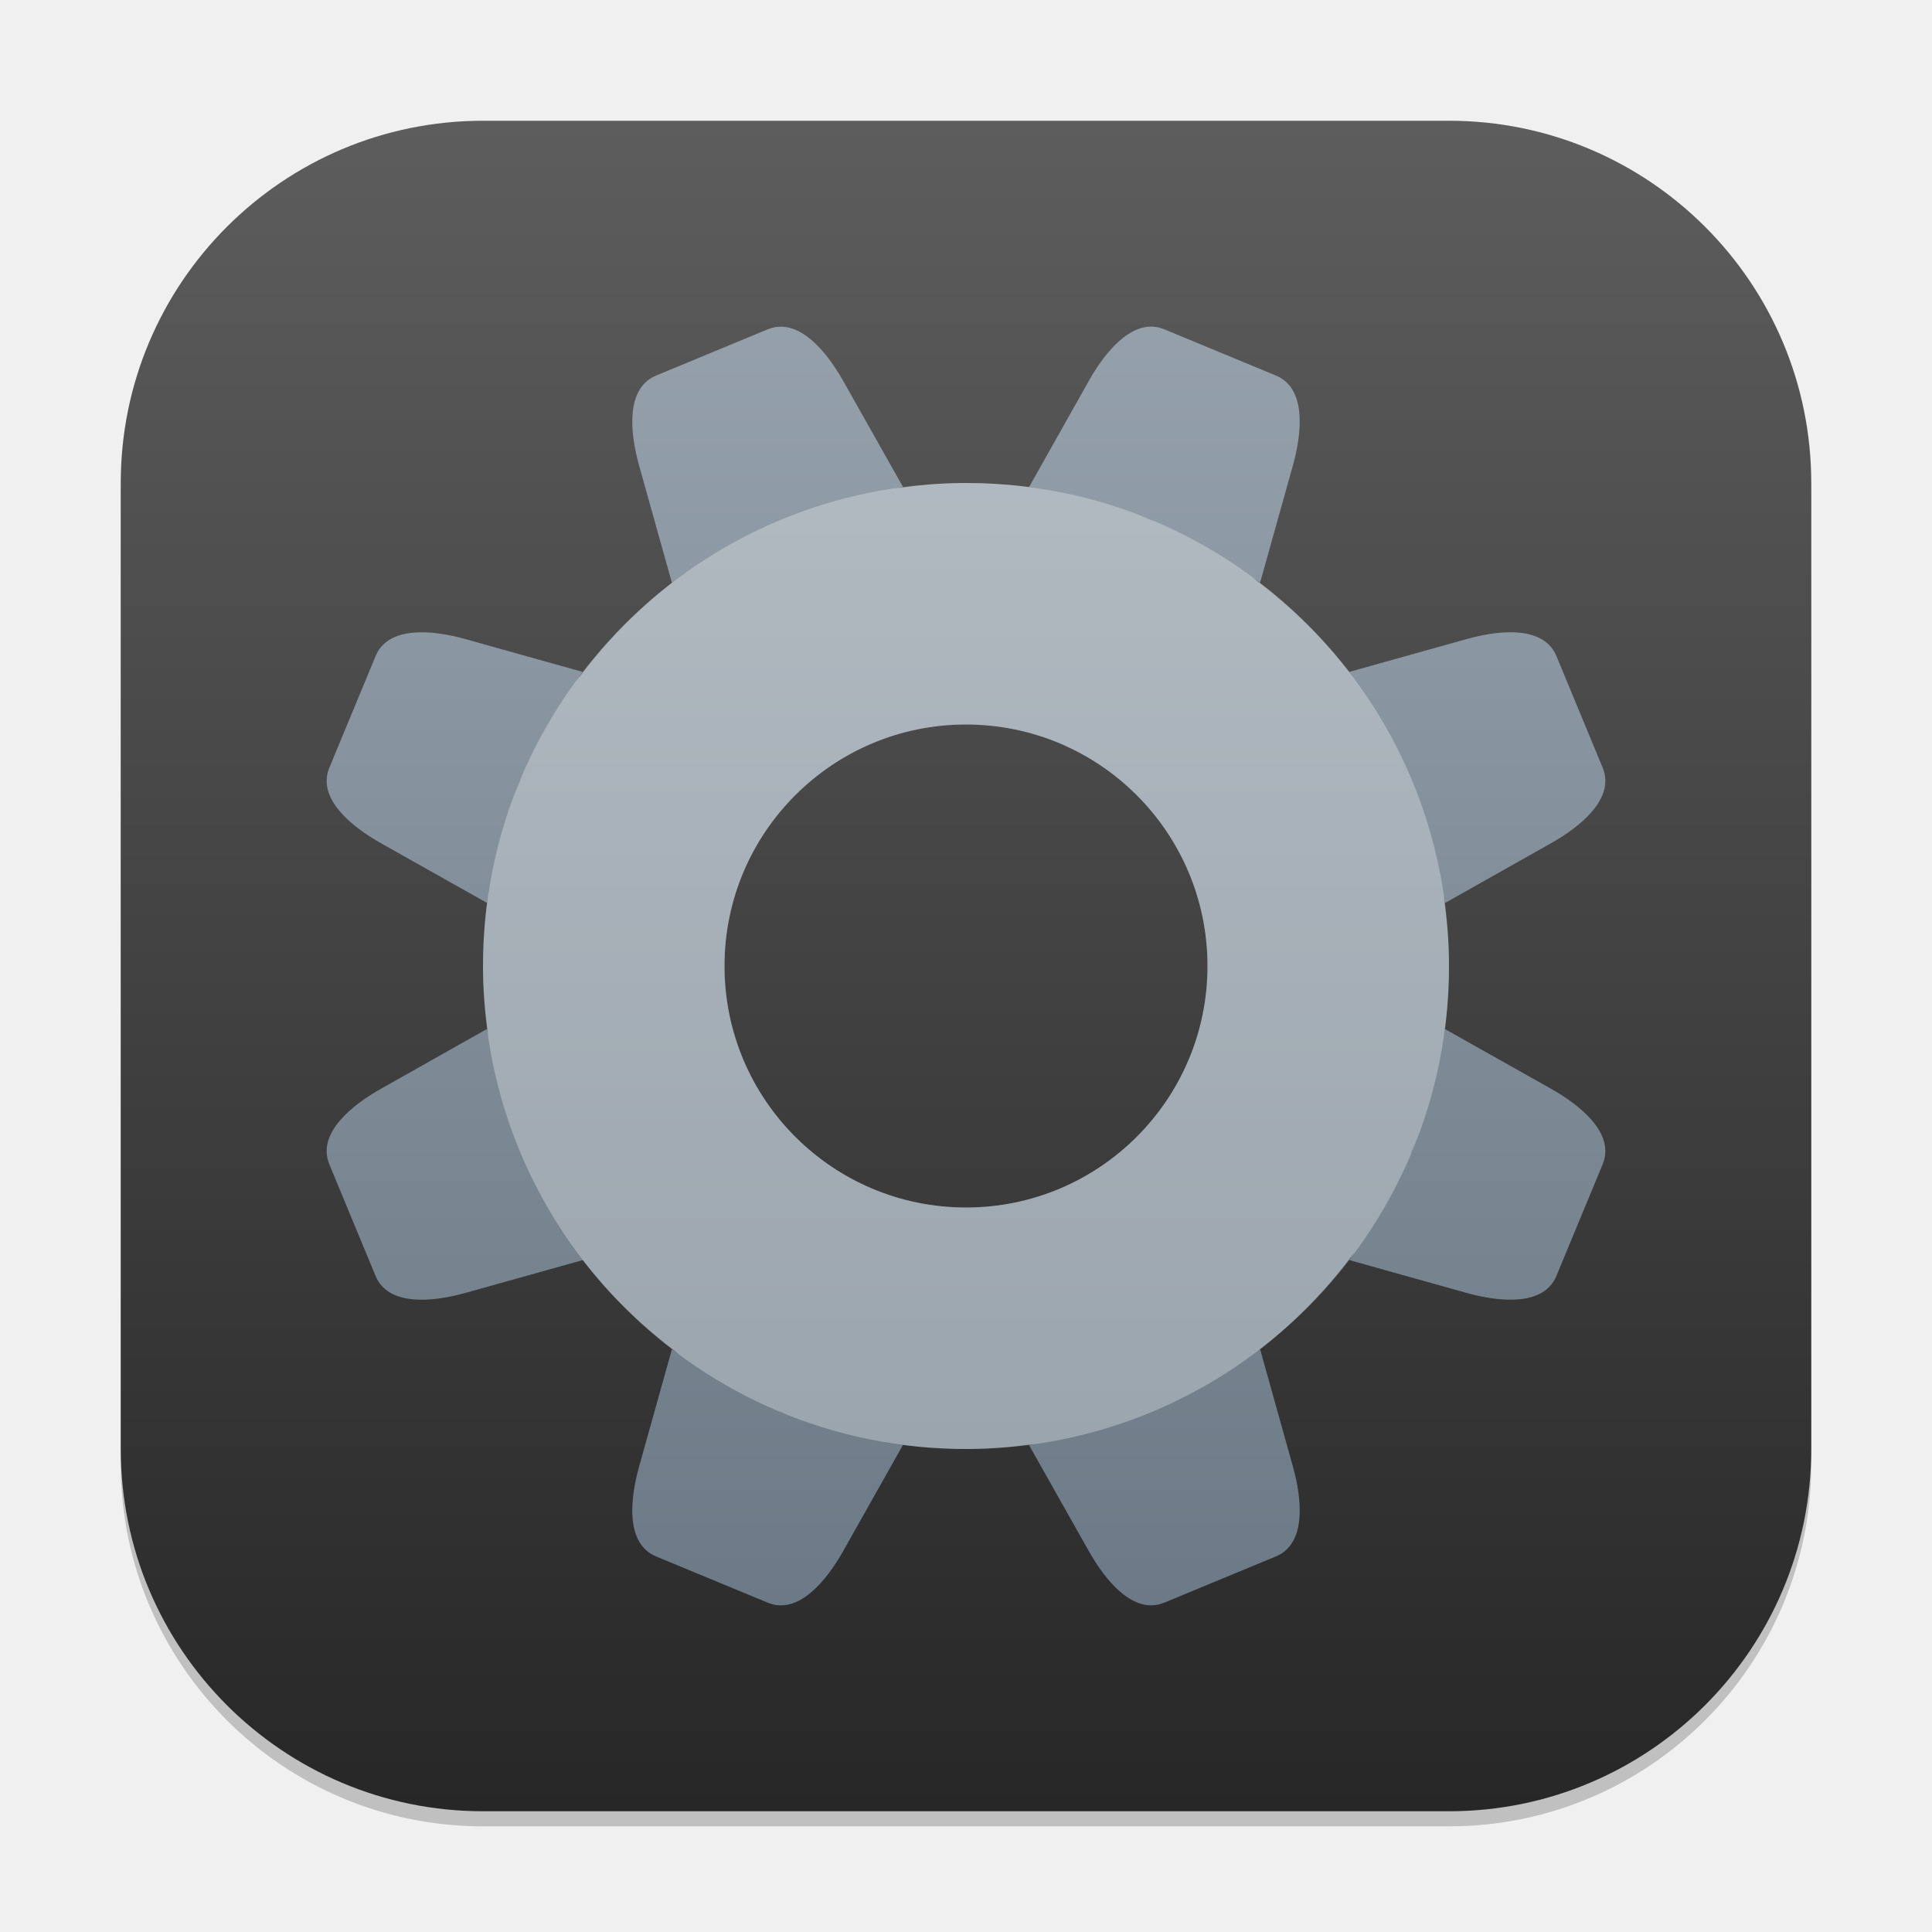
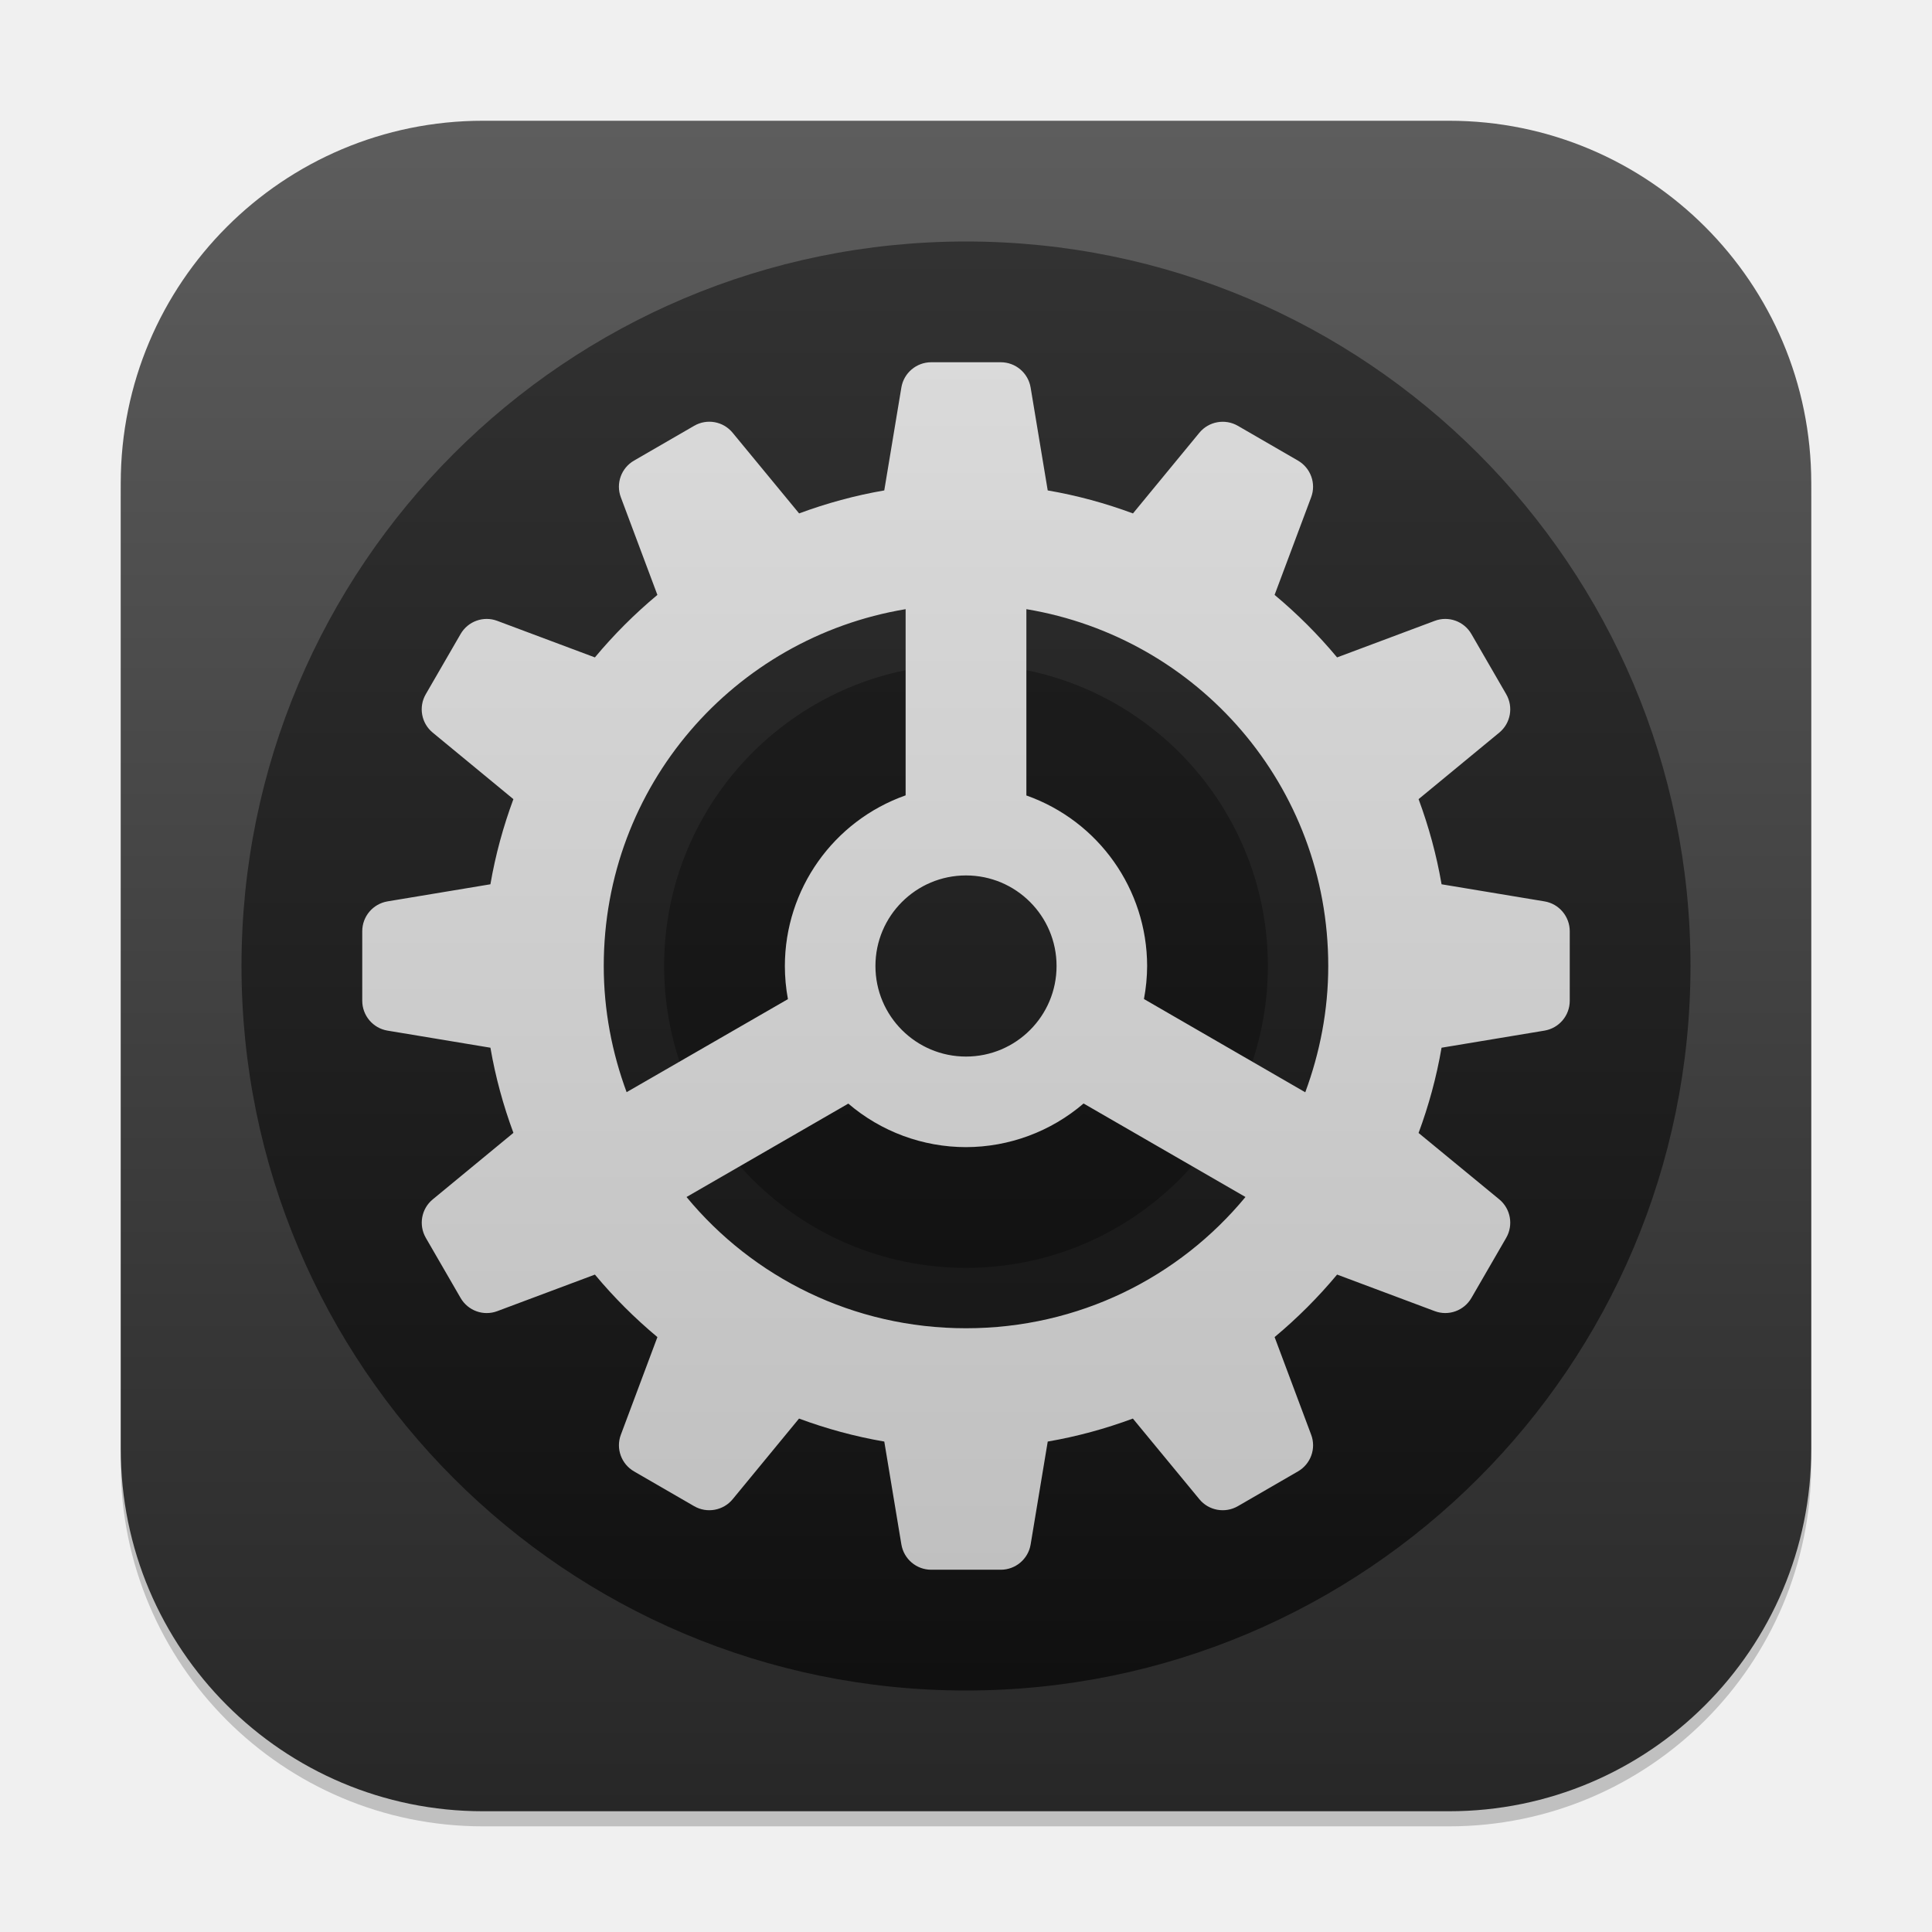
<svg xmlns="http://www.w3.org/2000/svg" xmlns:xlink="http://www.w3.org/1999/xlink" width="128" height="128" viewBox="0 0 128 128" version="1.1" id="svg1">
  <defs id="defs1">
-     <linearGradient xlink:href="#linearGradient2116" id="linearGradient3" x1="16" y1="30" x2="16" y2="2" gradientUnits="userSpaceOnUse" gradientTransform="scale(4)" />
+     <linearGradient id="linearGradient6">
+       <stop style="stop-color:#bbbbbb;stop-opacity:1;" offset="0" id="stop5" />
+       <stop style="stop-color:#dfdfdf;stop-opacity:1;" offset="1" id="stop6" />
+     </linearGradient>
    <linearGradient xlink:href="#4852" id="linearGradient4" x1="16" y1="30" x2="16" y2="2" gradientUnits="userSpaceOnUse" gradientTransform="scale(4)" />
+     <linearGradient xlink:href="#linearGradient6" id="linearGradient5" x1="32" y1="60" x2="32" y2="4" gradientUnits="userSpaceOnUse" gradientTransform="scale(2)" />
    <linearGradient id="4852">
      <stop style="stop-color:#272727;stop-opacity:1;" offset="0" id="stop14555" />
      <stop style="stop-color:#5d5d5d;stop-opacity:1;" offset="1" id="stop14557" />
    </linearGradient>
-     <linearGradient id="linearGradient2116">
-       <stop style="stop-color:#657481;stop-opacity:1;" offset="0" id="stop2112" />
-       <stop style="stop-color:#9ba6b0;stop-opacity:1;" offset="1" id="stop2114" />
+     <linearGradient id="linearGradient1">
+       <stop style="stop-color:#0d0d0d;stop-opacity:1;" offset="0" id="stop1" />
+       <stop style="stop-color:#353535;stop-opacity:1;" offset="1" id="stop2" />
    </linearGradient>
+     <linearGradient xlink:href="#linearGradient1" id="linearGradient7" x1="32" y1="60" x2="32" y2="4" gradientUnits="userSpaceOnUse" gradientTransform="scale(2)" />
  </defs>
  <rect style="opacity:0.2;fill:#000000;stroke-width:7" id="rect1" width="112" height="112" x="8" y="9" ry="24" />
  <rect style="fill:url(#linearGradient4);stroke-width:4" id="rect2" width="112" height="112" x="8" y="8" ry="24" />
-   <path id="rect1-2" style="opacity:1;fill:url(#linearGradient3);stroke-width:4" d="m 76.195,21.641 c -1.67,0.05 -3.146,1.972 -4.062,3.602 l -3.953,7.023 c 1.063,0.141 2.129,0.334 3.188,0.586 0.886,0.211 1.77,0.467 2.648,0.758 C 73.148,33.323 72.266,33.063 71.367,32.852 69.002,32.294 66.535,32 64,32 c -1.578,0 -3.123,0.139 -4.641,0.359 0.158,-0.023 0.31,-0.073 0.469,-0.094 l -3.961,-7.023 c -0.747,-1.328 -1.872,-2.846 -3.164,-3.391 -0.588,-0.247 -1.204,-0.296 -1.844,-0.031 l -7.391,3.062 c -2.047,0.848 -1.722,3.827 -1.125,5.961 l 2.172,7.766 c 0.501,-0.384 1.01,-0.749 1.531,-1.102 1.154,-0.78 2.368,-1.464 3.609,-2.086 -1.246,0.627 -2.463,1.308 -3.609,2.086 -3.041,2.064 -5.682,4.656 -7.852,7.617 0.143,-0.196 0.259,-0.417 0.406,-0.609 L 30.844,42.344 c -2.134,-0.597 -5.113,-0.922 -5.961,1.125 l -3.062,7.391 c -0.848,2.047 1.491,3.921 3.422,5.008 l 7.023,3.953 c 0.141,-1.063 0.334,-2.129 0.586,-3.188 0.211,-0.886 0.467,-1.77 0.758,-2.648 -0.286,0.868 -0.546,1.749 -0.758,2.648 C 32.294,58.998 32,61.465 32,64 c 0,1.579 0.138,3.123 0.359,4.641 -0.023,-0.158 -0.073,-0.311 -0.094,-0.469 l -7.023,3.961 c -1.931,1.087 -4.27,2.961 -3.422,5.008 l 3.062,7.391 c 0.848,2.047 3.827,1.722 5.961,1.125 l 7.766,-2.172 c -0.382,-0.499 -0.75,-1.004 -1.102,-1.523 -0.779,-1.152 -1.456,-2.362 -2.078,-3.602 0.626,1.243 1.302,2.458 2.078,3.602 2.058,3.03 4.645,5.663 7.594,7.828 -0.188,-0.138 -0.401,-0.249 -0.586,-0.391 l -2.172,7.758 c -0.597,2.134 -0.922,5.113 1.125,5.961 l 7.391,3.062 c 2.047,0.848 3.921,-1.491 5.008,-3.422 l 3.953,-7.023 C 58.754,95.593 57.687,95.402 56.625,95.148 58.993,95.707 61.461,96 64,96 c 1.572,0 3.114,-0.133 4.625,-0.352 -0.152,0.022 -0.3,0.066 -0.453,0.086 l 3.961,7.023 c 1.087,1.931 2.96,4.27 5.008,3.422 l 7.391,-3.062 c 2.047,-0.848 1.722,-3.827 1.125,-5.961 l -2.172,-7.766 c -0.481,0.368 -0.969,0.723 -1.469,1.062 -1.151,0.782 -2.363,1.469 -3.602,2.094 1.244,-0.63 2.457,-1.313 3.602,-2.094 3.009,-2.053 5.621,-4.629 7.773,-7.562 -0.139,0.19 -0.248,0.407 -0.391,0.594 l 7.758,2.172 c 2.134,0.597 5.113,0.922 5.961,-1.125 l 3.062,-7.391 c 0.848,-2.047 -1.491,-3.921 -3.422,-5.008 l -7.023,-3.953 c -0.141,1.063 -0.333,2.129 -0.586,3.188 -0.213,0.894 -0.471,1.786 -0.766,2.672 0.289,-0.875 0.552,-1.765 0.766,-2.672 C 95.706,69.002 96,66.535 96,64 c 0,-1.578 -0.139,-3.124 -0.359,-4.641 0.023,0.158 0.073,0.31 0.094,0.469 l 7.023,-3.961 c 1.931,-1.087 4.27,-2.96 3.422,-5.008 l -3.062,-7.391 c -0.265,-0.64 -0.738,-1.049 -1.328,-1.289 -1.299,-0.529 -3.166,-0.247 -4.633,0.164 l -7.766,2.172 c 0.384,0.501 0.749,1.009 1.102,1.531 0.791,1.171 1.488,2.403 2.117,3.664 -0.634,-1.266 -1.328,-2.501 -2.117,-3.664 -2.061,-3.037 -4.646,-5.675 -7.602,-7.844 0.191,0.14 0.406,0.255 0.594,0.398 l 2.172,-7.758 c 0.597,-2.134 0.922,-5.113 -1.125,-5.961 l -7.391,-3.062 c -0.32,-0.133 -0.636,-0.189 -0.945,-0.18 z M 58.367,32.547 c -1.087,0.194 -2.157,0.442 -3.203,0.742 1.053,-0.304 2.121,-0.547 3.203,-0.742 z M 53.688,33.758 c -0.89,0.303 -1.757,0.646 -2.609,1.023 0.855,-0.378 1.724,-0.721 2.609,-1.023 z m 21.656,0.344 c 0.3,0.114 0.6,0.212 0.898,0.336 0.068,0.028 0.128,0.065 0.195,0.094 -0.361,-0.152 -0.727,-0.29 -1.094,-0.43 z m 4.547,2.125 c 0.248,0.141 0.476,0.306 0.719,0.453 -0.242,-0.147 -0.473,-0.312 -0.719,-0.453 z M 36.68,47.391 c -0.147,0.242 -0.312,0.473 -0.453,0.719 0.141,-0.248 0.306,-0.476 0.453,-0.719 z M 64,48 c 8.837,0 16,7.163 16,16 0,8.837 -7.163,16 -16,16 -8.837,0 -16,-7.163 -16,-16 0,-8.837 7.163,-16 16,-16 z m 29.188,3 c 0.397,0.891 0.756,1.795 1.07,2.719 C 93.943,52.792 93.583,51.886 93.188,51 Z m -58.656,0.562 c -0.152,0.361 -0.29,0.727 -0.43,1.094 0.114,-0.3 0.212,-0.6 0.336,-0.898 0.028,-0.068 0.065,-0.128 0.094,-0.195 z m 60.172,3.586 c 0.307,1.061 0.554,2.136 0.75,3.227 -0.195,-1.097 -0.446,-2.172 -0.75,-3.227 z M 32.547,69.617 c 0.195,1.095 0.439,2.173 0.742,3.227 -0.306,-1.06 -0.546,-2.138 -0.742,-3.227 z m 1.227,4.742 c 0.292,0.852 0.624,1.683 0.984,2.5 -0.361,-0.821 -0.693,-1.651 -0.984,-2.5 z m 60.148,0.922 c -0.121,0.321 -0.227,0.642 -0.359,0.961 -0.027,0.065 -0.066,0.122 -0.094,0.187 0.16,-0.379 0.307,-0.762 0.453,-1.148 z m -2.156,4.617 c -0.13,0.229 -0.279,0.44 -0.414,0.664 0.136,-0.223 0.284,-0.437 0.414,-0.664 z M 47.477,91.375 c 0.204,0.123 0.395,0.264 0.602,0.383 -0.208,-0.119 -0.397,-0.26 -0.602,-0.383 z m 29.445,1.836 c -0.833,0.368 -1.67,0.711 -2.531,1.008 0.863,-0.297 1.704,-0.641 2.531,-1.008 z m -25.328,0.273 c 0.134,0.056 0.272,0.102 0.406,0.156 -0.08,-0.032 -0.162,-0.045 -0.242,-0.078 -0.057,-0.024 -0.108,-0.054 -0.164,-0.078 z m 21.227,1.234 c -0.999,0.288 -2.014,0.513 -3.039,0.703 1.032,-0.189 2.045,-0.418 3.039,-0.703 z" />
-   <path id="path285" style="opacity:0.3;fill:#ffffff;stroke-width:6.4;stroke-linecap:round;stroke-linejoin:round" d="M 64,32 C 46.327,32 32,46.327 32,64 32,81.673 46.327,96 64,96 81.673,96 96,81.673 96,64 96,46.327 81.673,32 64,32 Z m 0,16 c 8.837,0 16,7.163 16,16 0,8.837 -7.163,16 -16,16 -8.837,0 -16,-7.163 -16,-16 0,-8.837 7.163,-16 16,-16 z" />
+   <circle style="fill:url(#linearGradient7);stroke-width:2" id="path1" cx="64" cy="64" r="48" />
+   <path id="path6" style="opacity:0.3;fill:#000000;fill-opacity:1;stroke-width:2" d="M 64,44 A 20,20 0 0 0 44,64 20,20 0 0 0 64,84 20,20 0 0 0 84,64 20,20 0 0 0 64,44 Z m 0,8 A 12,12 0 0 1 76,64 12,12 0 0 1 64,76 12,12 0 0 1 52,64 12,12 0 0 1 64,52 Z" />
+   <path id="path1-3" style="fill:url(#linearGradient5);fill-opacity:1;stroke-width:4" d="m 61.695,24 c -0.976,0 -1.817,0.708 -1.977,1.672 l -1.133,6.82 c -1.947,0.335 -3.829,0.852 -5.641,1.523 l -4.406,-5.344 c -0.62,-0.756 -1.699,-0.953 -2.547,-0.461 l -3.984,2.305 c -0.848,0.488 -1.219,1.518 -0.875,2.43 l 2.422,6.469 c -1.502,1.252 -2.889,2.639 -4.141,4.141 l -6.469,-2.422 c -0.912,-0.344 -1.942,0.027 -2.43,0.875 l -2.305,3.984 c -0.492,0.848 -0.295,1.927 0.461,2.547 l 5.344,4.406 c -0.671,1.811 -1.189,3.694 -1.523,5.641 L 25.672,59.719 C 24.708,59.883 24,60.715 24,61.695 v 4.609 c 0,0.976 0.708,1.817 1.672,1.977 l 6.82,1.133 c 0.335,1.947 0.852,3.829 1.523,5.641 l -5.344,4.406 c -0.756,0.62 -0.949,1.699 -0.461,2.547 l 2.305,3.984 c 0.488,0.848 1.518,1.219 2.43,0.875 l 6.469,-2.422 c 1.252,1.502 2.639,2.889 4.141,4.141 l -2.422,6.469 c -0.344,0.916 0.031,1.942 0.875,2.43 l 3.984,2.305 c 0.848,0.488 1.927,0.291 2.547,-0.461 L 52.938,93.984 c 1.813,0.673 3.699,1.188 5.648,1.523 l 1.133,6.82 c 0.164,0.964 0.997,1.672 1.977,1.672 h 4.609 c 0.976,0 1.817,-0.708 1.977,-1.672 l 1.133,-6.82 c 1.947,-0.335 3.829,-0.852 5.641,-1.523 l 4.406,5.344 c 0.62,0.756 1.699,0.949 2.547,0.461 l 3.984,-2.305 c 0.848,-0.488 1.219,-1.518 0.875,-2.43 l -2.422,-6.469 c 1.502,-1.252 2.889,-2.639 4.141,-4.141 l 6.469,2.422 c 0.916,0.344 1.942,-0.031 2.43,-0.875 l 2.305,-3.984 c 0.488,-0.848 0.291,-1.927 -0.461,-2.547 L 93.984,75.062 c 0.673,-1.813 1.188,-3.699 1.523,-5.648 L 102.328,68.281 C 103.292,68.117 104,67.285 104,66.305 v -4.609 c 0,-0.976 -0.708,-1.817 -1.672,-1.977 l -6.82,-1.133 c -0.335,-1.947 -0.852,-3.829 -1.523,-5.641 l 5.344,-4.406 c 0.756,-0.62 0.949,-1.699 0.461,-2.547 l -2.305,-3.984 c -0.488,-0.848 -1.518,-1.219 -2.43,-0.875 l -6.469,2.422 c -1.252,-1.502 -2.639,-2.889 -4.141,-4.141 l 2.422,-6.469 c 0.344,-0.916 -0.031,-1.942 -0.875,-2.43 l -3.984,-2.305 c -0.848,-0.488 -1.927,-0.291 -2.547,0.461 L 75.062,34.016 C 73.249,33.343 71.364,32.827 69.414,32.492 L 68.281,25.672 C 68.117,24.708 67.285,24 66.305,24 Z M 60,40.359 V 52.695 C 55.209,54.389 52.004,58.918 52,64 c 2e-4,0.736 0.068,1.471 0.203,2.195 l -10.688,6.164 C 40.553,69.755 40,66.948 40,64 40,52.065 48.621,42.255 60,40.359 Z m 8,0 C 79.379,42.255 88,52.065 88,64 c 0,2.951 -0.559,5.761 -1.523,8.367 L 75.789,66.188 C 75.926,65.466 75.997,64.734 76,64 75.993,58.921 72.789,54.396 68,52.703 Z M 64,58 a 6,6 0 0 1 6,6 6,6 0 0 1 -6,6 6,6 0 0 1 -6,-6 6,6 0 0 1 6,-6 z m 7.789,15.109 10.727,6.195 C 78.122,84.624 71.475,88 64,88 56.526,88 49.878,84.624 45.484,79.305 l 10.719,-6.188 C 58.376,74.976 61.141,75.999 64,76 c 2.858,-0.005 5.62,-1.03 7.789,-2.891 z" />
</svg>
